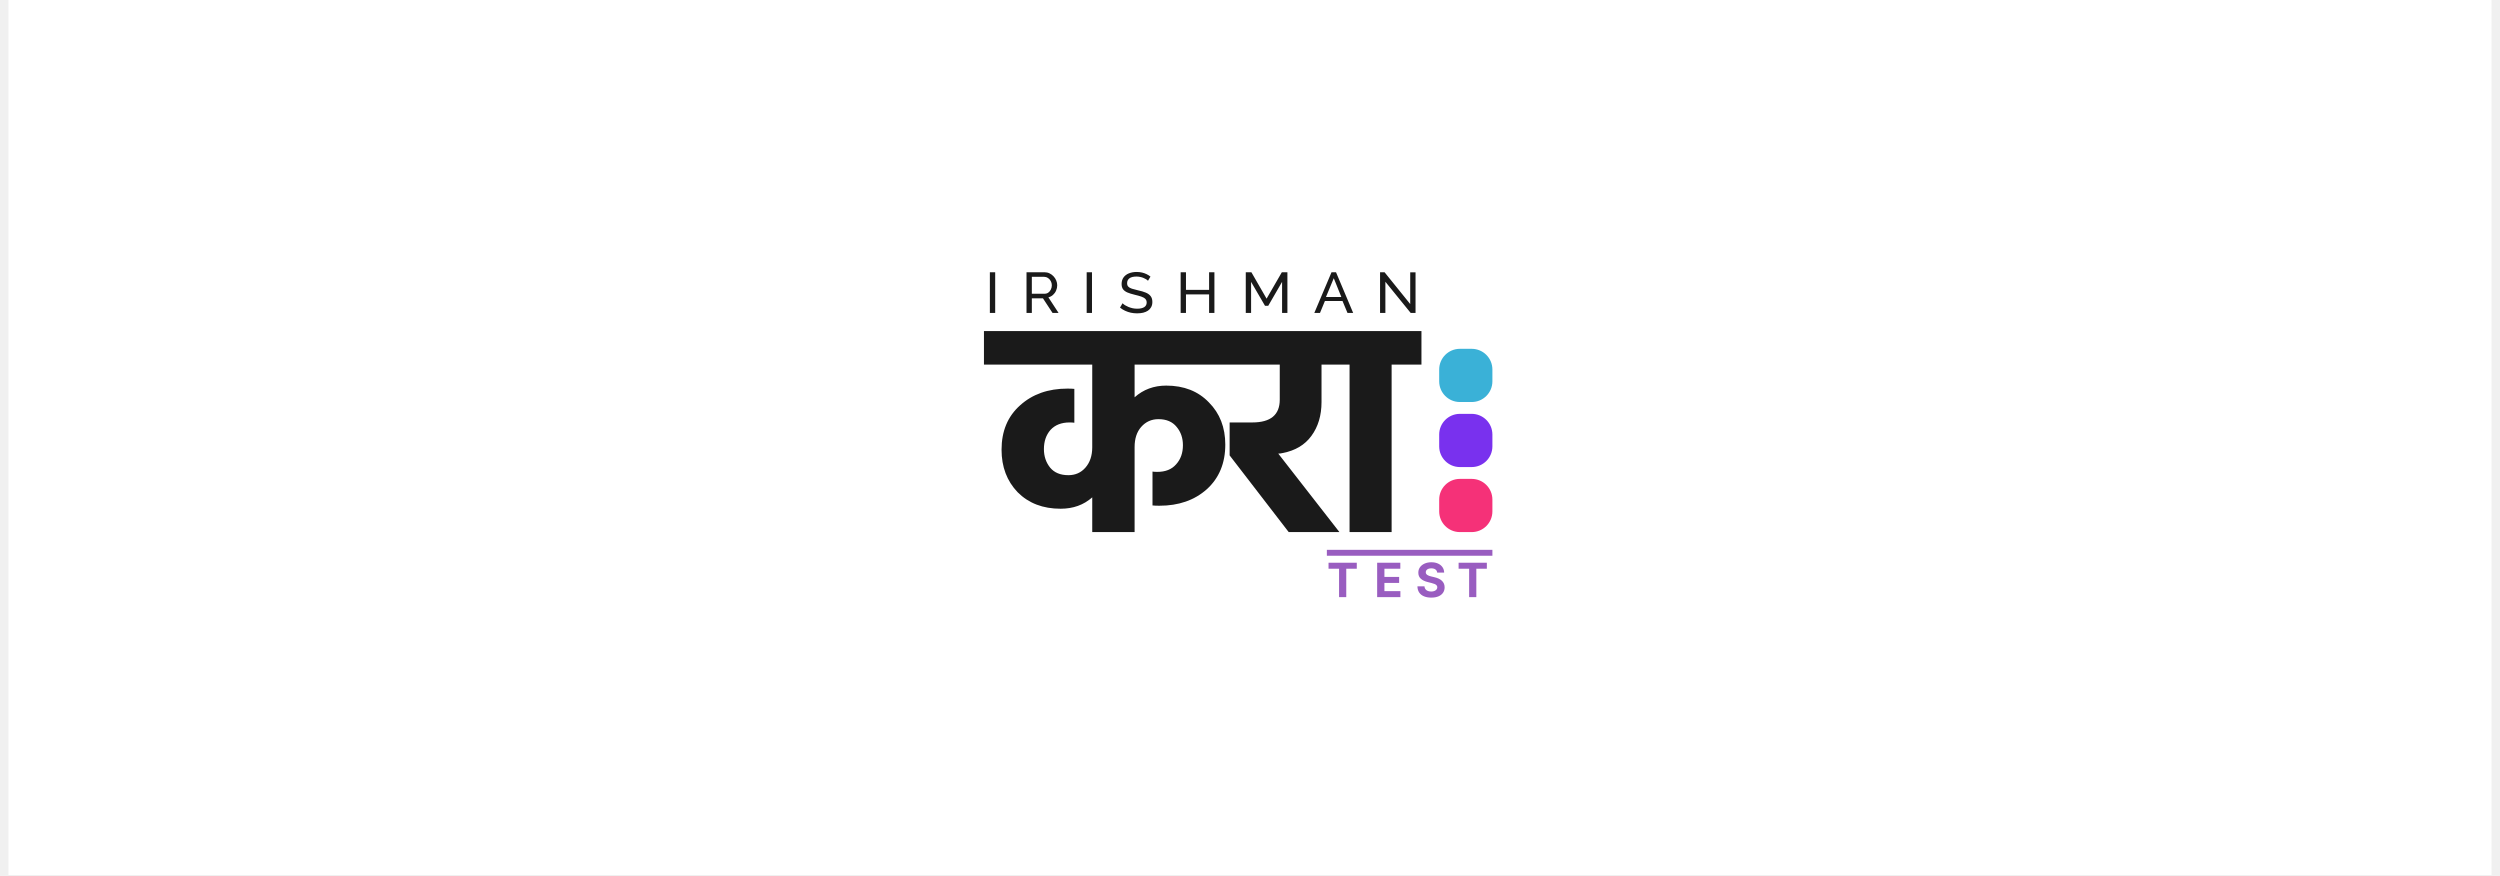
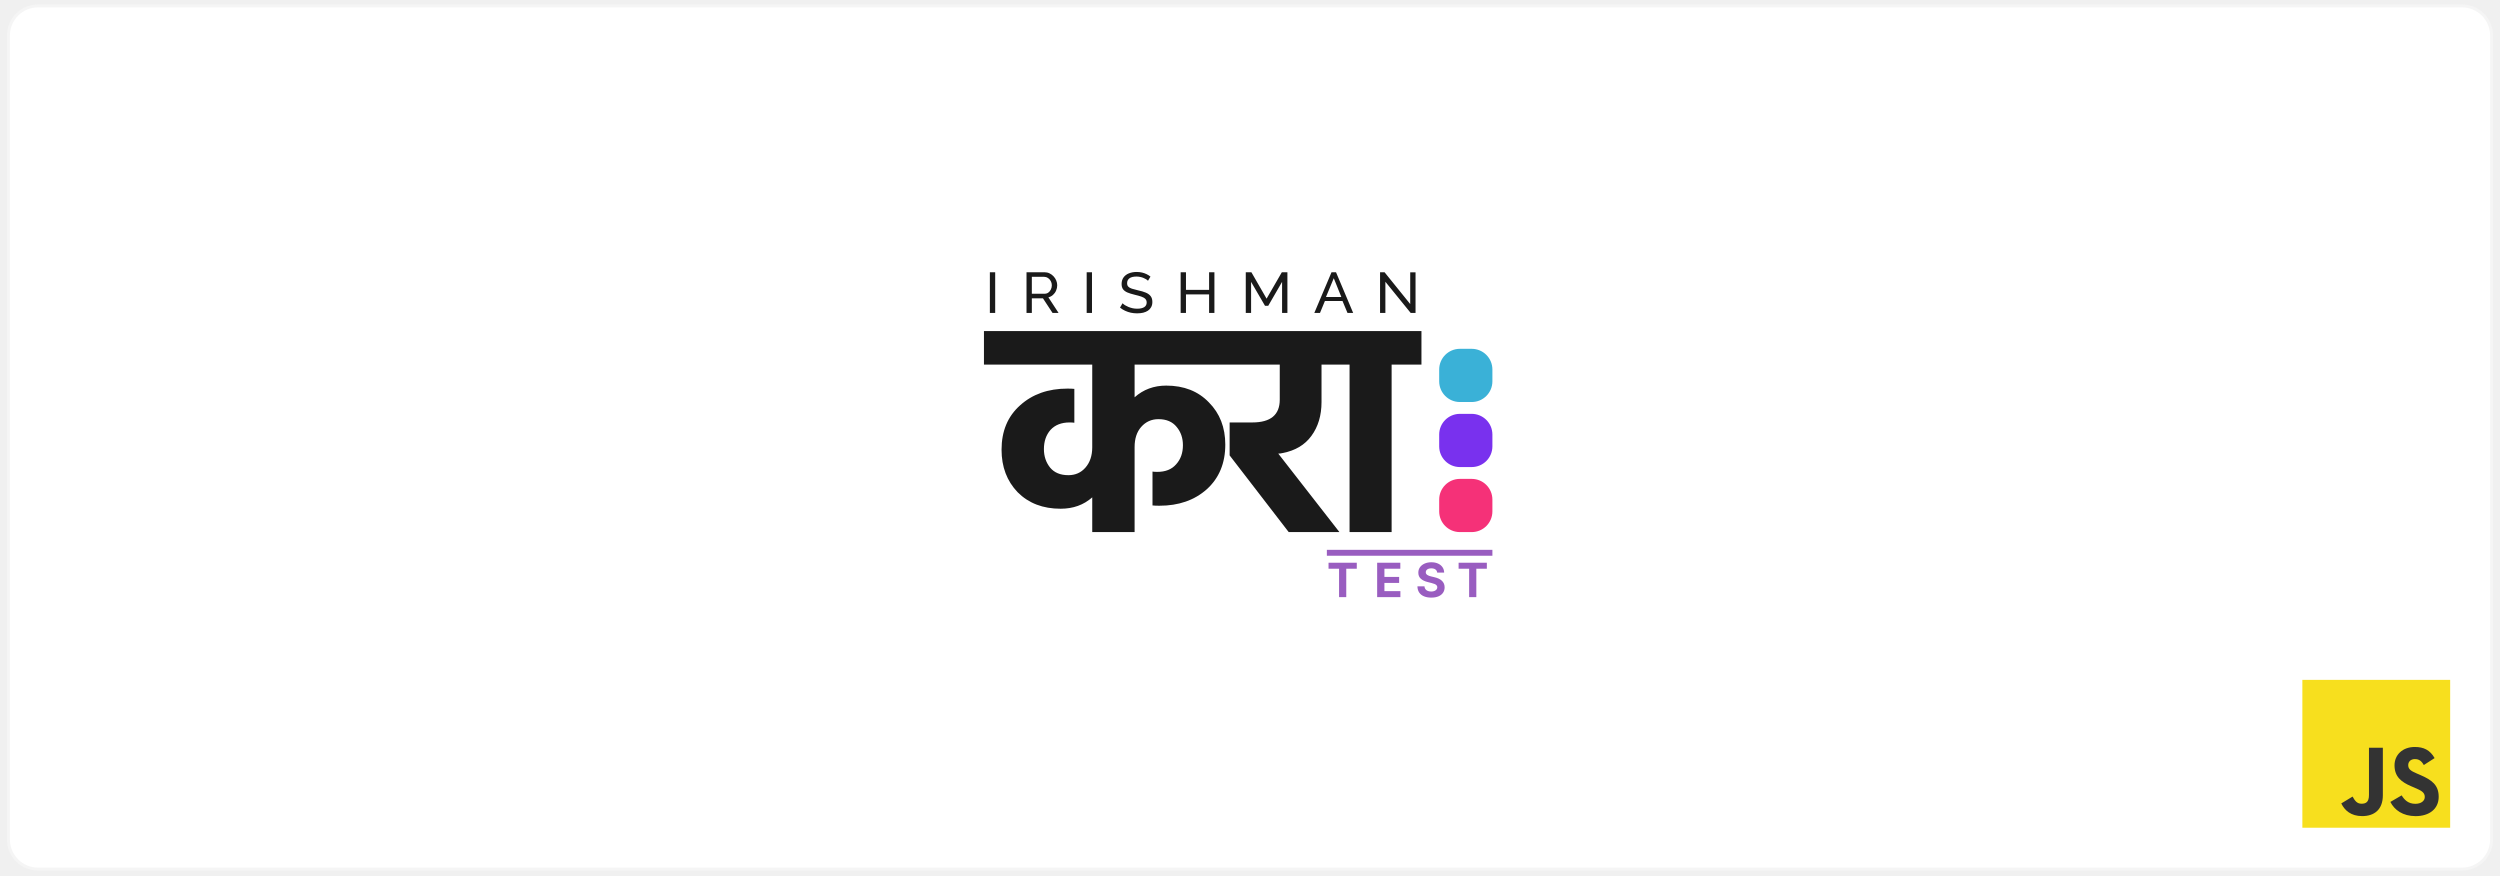
<svg xmlns="http://www.w3.org/2000/svg" width="1200" height="420" viewBox="-160 -40 420 148" fill="none">
-   <rect x="-160" y="-40" width="420" height="148" fill="#ffffff" />
+   <rect style="stroke: #f5f5f5; stroke-width: 0.5;" rx="5" x="-160" y="-39" width="420" height="146" fill="#ffffff" />
  <path d="M48.847 21.675H30.481V27.198C31.961 25.881 33.744 25.222 35.829 25.222C38.823 25.222 41.228 26.168 43.045 28.06C44.895 29.918 45.82 32.299 45.82 35.204C45.82 38.346 44.777 40.862 42.692 42.754C40.606 44.612 37.932 45.541 34.669 45.541C34.164 45.541 33.778 45.524 33.508 45.49V39.764C33.71 39.798 33.979 39.815 34.316 39.815C35.695 39.815 36.755 39.393 37.495 38.548C38.268 37.704 38.655 36.623 38.655 35.306C38.655 34.089 38.302 33.059 37.595 32.215C36.889 31.336 35.863 30.897 34.517 30.897C33.34 30.897 32.365 31.336 31.591 32.215C30.851 33.059 30.481 34.191 30.481 35.609V50H23.316V44.122C21.87 45.406 20.087 46.048 17.968 46.048C14.974 46.048 12.552 45.119 10.702 43.261C8.885 41.369 7.977 38.971 7.977 36.066C7.977 32.924 9.02 30.424 11.105 28.566C13.191 26.675 15.865 25.729 19.128 25.729C19.599 25.729 19.986 25.746 20.289 25.779V31.505C20.087 31.471 19.818 31.454 19.481 31.454C18.102 31.454 17.026 31.877 16.252 32.721C15.512 33.566 15.142 34.647 15.142 35.964C15.142 37.18 15.495 38.227 16.201 39.106C16.908 39.95 17.934 40.373 19.279 40.373C20.457 40.373 21.415 39.95 22.155 39.106C22.929 38.227 23.316 37.079 23.316 35.66V21.675H5V16H48.847V21.675ZM46.556 37.028V31.454H50.391C53.486 31.454 55.033 30.171 55.033 27.604V21.675H43.277V16H67.345V21.675H62.097V28.009C62.097 30.272 61.525 32.181 60.382 33.735C59.272 35.255 57.657 36.218 55.538 36.623C55.269 36.691 55.016 36.724 54.781 36.724L65.125 50H56.547L46.556 37.028ZM61.794 21.675V16H79V21.675H73.954V50H66.84V21.675H61.794Z" fill="#1A1A1A" />
  <path d="M6 12.932V6.048H6.9V12.932H6ZM12.199 12.932V6.048H15.24C15.553 6.048 15.84 6.113 16.1 6.242C16.36 6.365 16.587 6.533 16.78 6.747C16.974 6.953 17.124 7.189 17.231 7.454C17.337 7.713 17.391 7.978 17.391 8.249C17.391 8.566 17.327 8.867 17.201 9.151C17.081 9.435 16.907 9.678 16.68 9.878C16.46 10.079 16.2 10.217 15.9 10.295L17.621 12.932H16.6L14.98 10.46H13.1V12.932H12.199ZM13.1 9.684H15.25C15.497 9.684 15.71 9.62 15.89 9.49C16.077 9.355 16.22 9.177 16.32 8.957C16.427 8.737 16.48 8.501 16.48 8.249C16.48 7.991 16.42 7.755 16.3 7.542C16.18 7.322 16.024 7.147 15.83 7.018C15.637 6.889 15.424 6.824 15.19 6.824H13.1V9.684ZM22.374 12.932V6.048H23.274V12.932H22.374ZM32.745 7.493C32.664 7.403 32.558 7.315 32.424 7.231C32.291 7.147 32.141 7.073 31.974 7.008C31.808 6.937 31.624 6.882 31.424 6.843C31.231 6.798 31.027 6.776 30.814 6.776C30.267 6.776 29.864 6.876 29.604 7.076C29.344 7.277 29.214 7.551 29.214 7.9C29.214 8.146 29.28 8.34 29.414 8.482C29.547 8.624 29.75 8.741 30.024 8.831C30.304 8.922 30.657 9.015 31.084 9.112C31.578 9.216 32.004 9.342 32.364 9.49C32.724 9.639 33.001 9.839 33.195 10.091C33.388 10.337 33.485 10.667 33.485 11.08C33.485 11.41 33.418 11.698 33.285 11.943C33.158 12.182 32.978 12.383 32.745 12.544C32.511 12.699 32.238 12.816 31.924 12.893C31.611 12.964 31.271 13 30.904 13C30.544 13 30.191 12.964 29.844 12.893C29.504 12.816 29.18 12.706 28.873 12.564C28.567 12.421 28.28 12.244 28.013 12.03L28.443 11.294C28.55 11.403 28.687 11.513 28.854 11.623C29.027 11.727 29.22 11.824 29.434 11.914C29.654 12.005 29.89 12.079 30.144 12.137C30.397 12.189 30.657 12.215 30.924 12.215C31.431 12.215 31.824 12.127 32.104 11.953C32.384 11.772 32.524 11.51 32.524 11.168C32.524 10.909 32.444 10.702 32.284 10.547C32.131 10.392 31.901 10.263 31.594 10.159C31.287 10.056 30.914 9.952 30.474 9.849C29.994 9.733 29.59 9.607 29.264 9.471C28.937 9.329 28.69 9.145 28.523 8.918C28.363 8.692 28.283 8.398 28.283 8.036C28.283 7.596 28.393 7.225 28.613 6.921C28.834 6.617 29.137 6.388 29.524 6.233C29.91 6.078 30.347 6 30.834 6C31.154 6 31.451 6.032 31.724 6.097C32.004 6.162 32.264 6.252 32.504 6.368C32.745 6.485 32.965 6.624 33.165 6.785L32.745 7.493ZM43.981 6.048V12.932H43.081V9.801H39.17V12.932H38.27V6.048H39.17V9.025H43.081V6.048H43.981ZM55.426 12.932V7.677L53.086 11.72H52.536L50.185 7.677V12.932H49.285V6.048H50.235L52.806 10.518L55.386 6.048H56.327V12.932H55.426ZM63.789 6.048H64.549L67.45 12.932H66.49L65.649 10.915H62.669L61.838 12.932H60.878L63.789 6.048ZM65.449 10.237L64.169 7.057L62.849 10.237H65.449ZM72.899 7.658V12.932H71.998V6.048H72.759L77.1 11.429V6.058H78V12.932H77.18L72.899 7.658Z" fill="#1A1A1A" />
  <path d="M82 44.5C82 42.567 83.567 41 85.5 41H87.5C89.433 41 91 42.567 91 44.5V46.5C91 48.433 89.433 50 87.5 50H85.5C83.567 50 82 48.433 82 46.5V44.5Z" fill="#F53178" />
  <path d="M82 33.5C82 31.567 83.567 30 85.5 30H87.5C89.433 30 91 31.567 91 33.5V35.5C91 37.433 89.433 39 87.5 39H85.5C83.567 39 82 37.433 82 35.5V33.5Z" fill="#7931EE" />
  <path d="M82 22.5C82 20.567 83.567 19 85.5 19H87.5C89.433 19 91 20.567 91 22.5V24.5C91 26.433 89.433 28 87.5 28H85.5C83.567 28 82 26.433 82 24.5V22.5Z" fill="#3AB1D7" />
  <path transform="translate(85, 55)" d="M0.284 1.196V0.182H5.062V1.196H3.281V6H2.065V1.196H0.284Z" fill="#995DC0" />
  <path transform="translate(78, 55)" d="M3.662 1.855C3.639 1.626 3.542 1.448 3.369 1.321C3.197 1.194 2.963 1.131 2.668 1.131C2.467 1.131 2.297 1.159 2.159 1.216C2.021 1.271 1.915 1.348 1.841 1.446C1.769 1.545 1.733 1.656 1.733 1.781C1.729 1.885 1.751 1.976 1.798 2.054C1.848 2.132 1.915 2.199 2 2.256C2.085 2.311 2.184 2.359 2.295 2.401C2.407 2.44 2.527 2.474 2.653 2.503L3.176 2.628C3.43 2.685 3.663 2.76 3.875 2.855C4.087 2.95 4.271 3.066 4.426 3.205C4.581 3.343 4.702 3.506 4.787 3.693C4.874 3.881 4.919 4.096 4.92 4.338C4.919 4.694 4.828 5.003 4.648 5.264C4.47 5.524 4.212 5.725 3.875 5.869C3.54 6.011 3.135 6.082 2.662 6.082C2.192 6.082 1.783 6.01 1.435 5.866C1.088 5.723 0.817 5.509 0.622 5.227C0.429 4.943 0.328 4.592 0.318 4.173H1.509C1.522 4.368 1.578 4.531 1.676 4.662C1.777 4.791 1.91 4.888 2.077 4.955C2.245 5.019 2.436 5.051 2.648 5.051C2.856 5.051 3.037 5.021 3.19 4.96C3.346 4.9 3.466 4.815 3.551 4.707C3.636 4.599 3.679 4.475 3.679 4.335C3.679 4.205 3.64 4.095 3.562 4.006C3.487 3.917 3.375 3.841 3.227 3.778C3.081 3.716 2.902 3.659 2.69 3.608L2.057 3.449C1.566 3.33 1.179 3.143 0.895 2.889C0.611 2.635 0.47 2.294 0.472 1.864C0.47 1.511 0.563 1.204 0.753 0.94C0.944 0.677 1.206 0.472 1.54 0.324C1.873 0.176 2.252 0.102 2.676 0.102C3.108 0.102 3.485 0.176 3.807 0.324C4.131 0.472 4.383 0.677 4.562 0.94C4.742 1.204 4.835 1.509 4.841 1.855H3.662Z" fill="#995DC0" />
  <path transform="translate(71, 55)" d="M0.506 6V0.182H4.426V1.196H1.736V2.582H4.224V3.597H1.736V4.986H4.438V6H0.506Z" fill="#995DC0" />
  <path transform="translate(63, 55)" d="M0.284 1.196V0.182H5.062V1.196H3.281V6H2.065V1.196H0.284Z" fill="#995DC0" />
  <rect x="63" y="53" width="28" height="1" fill="#995DC0" />
+   <g transform="translate(228 75) scale(0.25)">
+     <svg width="100" height="100" viewBox="0 0 630 630">
+       <rect width="630" height="630" fill="#f7df1e" />
+       <path fill="#333333" d="m423.2 492.19c12.69 20.72 29.2 35.95 58.4 35.95 24.53 0 40.2-12.26 40.2-29.2 0-20.3-16.1-27.49-43.1-39.3l-14.8-6.35c-42.72-18.2-71.1-41-71.1-89.2 0-44.4 33.83-78.2 86.7-78.2 37.64 0 64.7 13.1 84.2 47.4l-46.1 29.6c-10.15-18.2-21.1-25.37-38.1-25.37-17.34 0-28.33 11-28.33 25.37 0 17.76 11 24.95 36.4 35.95l14.8 6.34c50.3 21.57 78.7 43.56 78.7 93 0 53.3-41.87 82.5-98.1 82.5-54.98 0-90.5-26.2-107.88-60.54zm-209.13 5.13c9.3 16.5 17.76 30.45 38.1 30.45 19.45 0 31.72-7.61 31.72-37.2v-201.3h59.2v202.1c0 61.3-35.94 89.2-88.4 89.2-47.4 0-74.85-24.53-88.81-54.075z" />
+     </svg>
+   </g>
</svg>
